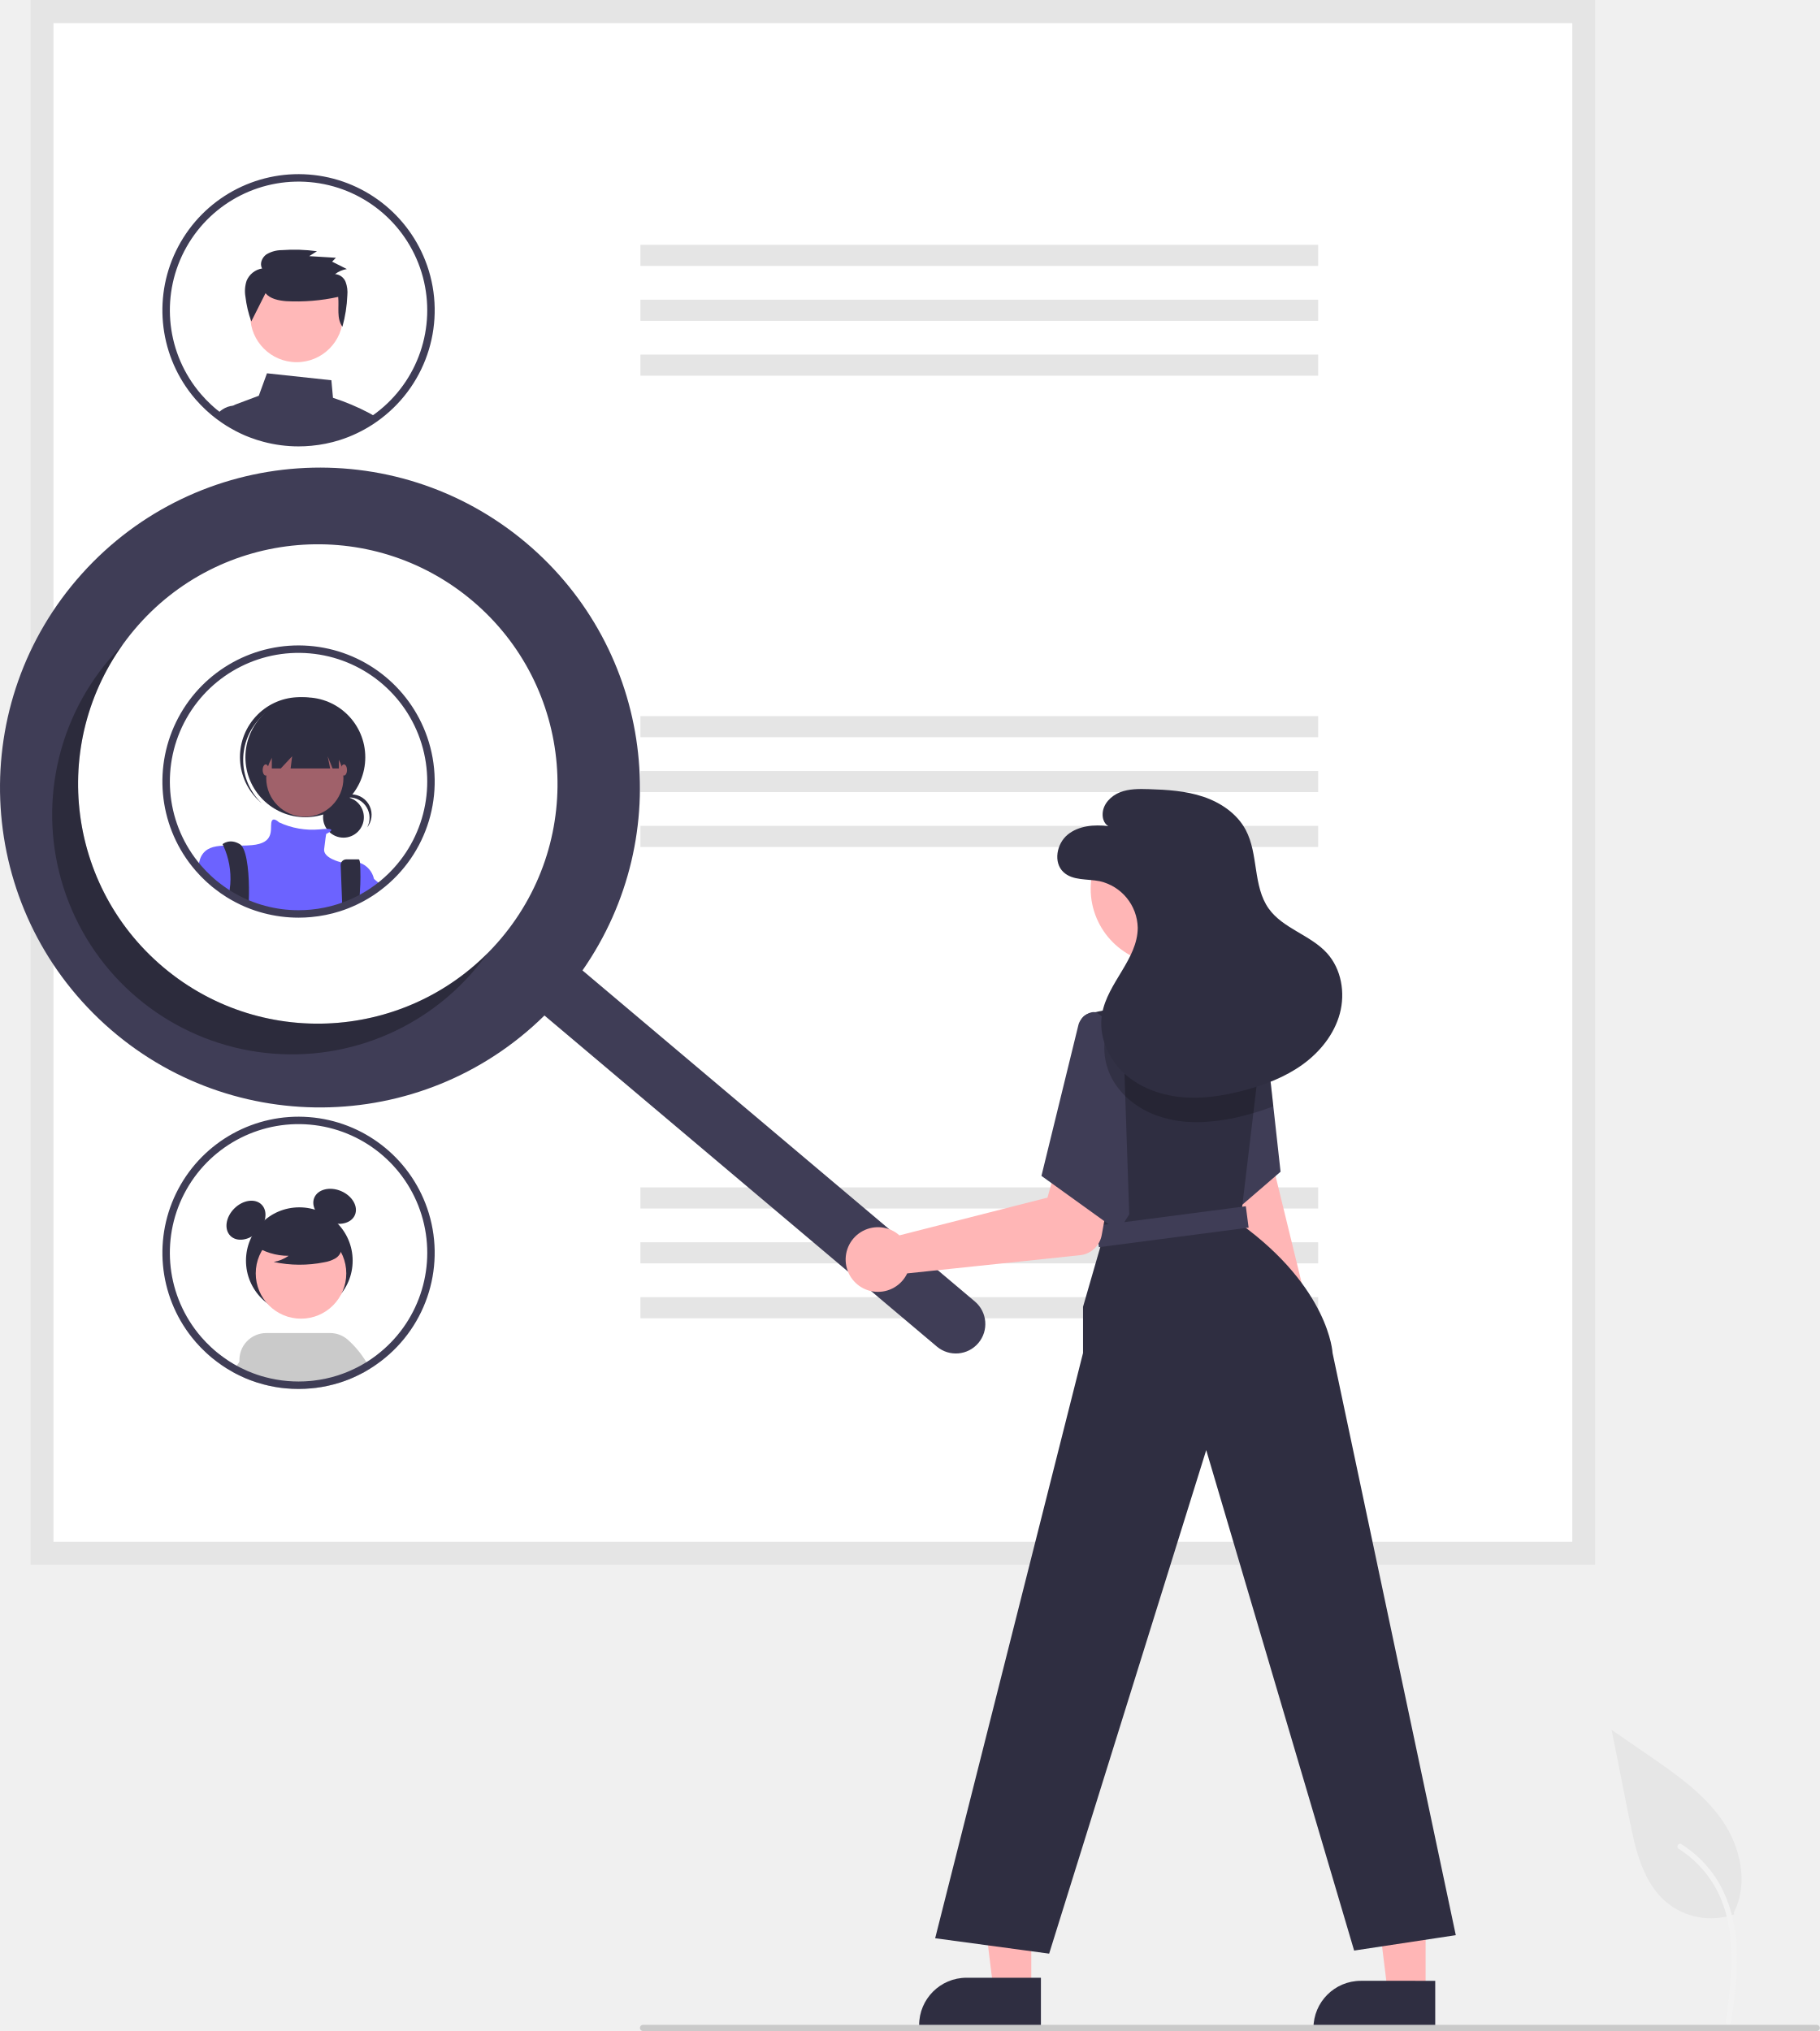
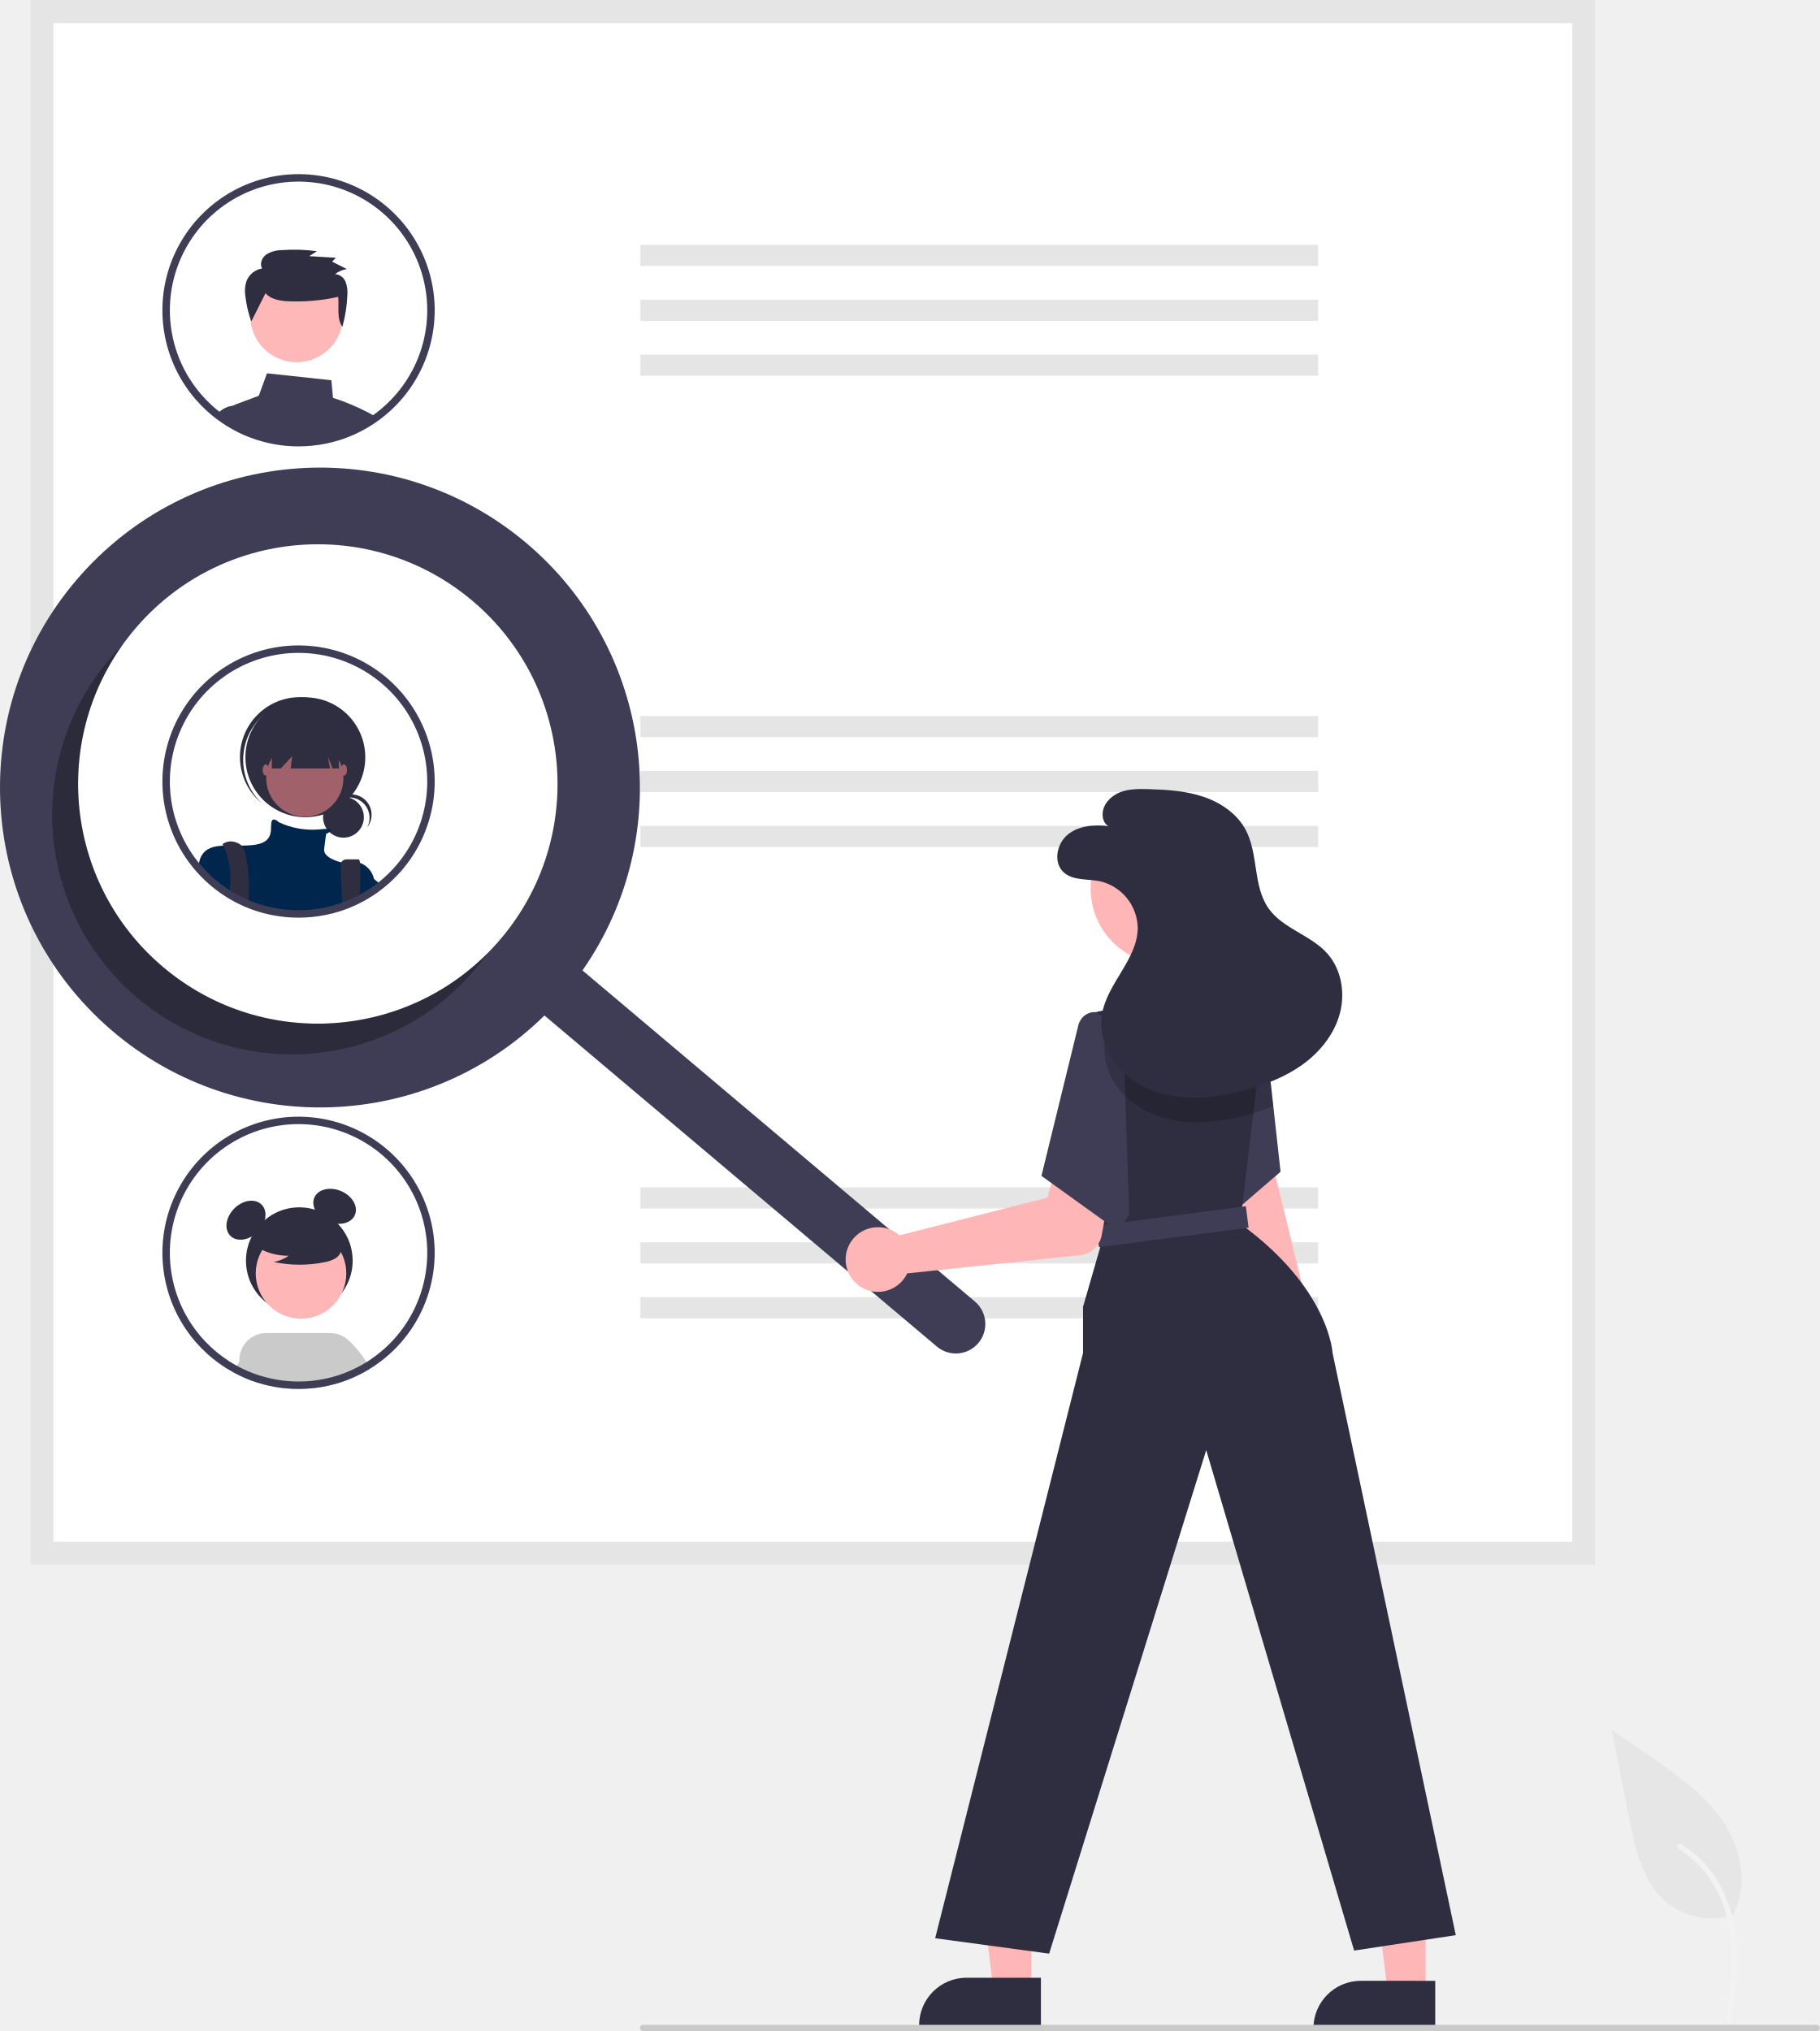
<svg xmlns="http://www.w3.org/2000/svg" data-name="Layer 1" width="590.724" height="659.362" viewBox="0 0 590.724 659.362">
-   <path id="e846ef3a-3b5e-448c-8d47-a4173376229f-585" data-name="Path 461" d="M867.573,741.807a22.728,22.728,0,0,1-21.947-3.866c-7.687-6.452-10.1-17.081-12.058-26.924l-5.8-29.112,12.143,8.362c8.733,6.013,17.662,12.219,23.709,20.929s8.686,20.6,3.828,30.024" transform="translate(-304.638 -120.319)" fill="#e6e6e6" />
-   <path id="b0167a87-6d3c-4fe1-a02f-2e6974de103a-586" data-name="Path 462" d="M866.535,777.053c1.229-8.953,2.493-18.02,1.631-27.069-.766-8.036-3.217-15.885-8.209-22.321a37.132,37.132,0,0,0-9.527-8.633c-.953-.6-1.829.909-.881,1.507a35.3,35.3,0,0,1,13.963,16.847c3.04,7.732,3.528,16.161,3,24.374-.317,4.967-.988,9.9-1.665,14.83a.9.9,0,0,0,.61,1.074.878.878,0,0,0,1.074-.61Z" transform="translate(-304.638 -120.319)" fill="#f2f2f2" />
+   <path id="e846ef3a-3b5e-448c-8d47-a4173376229f-1650" data-name="Path 461" d="M867.573,741.807a22.728,22.728,0,0,1-21.947-3.866c-7.687-6.452-10.1-17.081-12.058-26.924l-5.8-29.112,12.143,8.362c8.733,6.013,17.662,12.219,23.709,20.929s8.686,20.6,3.828,30.024" transform="translate(-304.638 -120.319)" fill="#e6e6e6" />
+   <path id="b0167a87-6d3c-4fe1-a02f-2e6974de103a-1651" data-name="Path 462" d="M866.535,777.053c1.229-8.953,2.493-18.02,1.631-27.069-.766-8.036-3.217-15.885-8.209-22.321a37.132,37.132,0,0,0-9.527-8.633c-.953-.6-1.829.909-.881,1.507a35.3,35.3,0,0,1,13.963,16.847c3.04,7.732,3.528,16.161,3,24.374-.317,4.967-.988,9.9-1.665,14.83a.9.9,0,0,0,.61,1.074.878.878,0,0,0,1.074-.61Z" transform="translate(-304.638 -120.319)" fill="#f2f2f2" />
  <path d="M822.523,628.353H314.489V120.319H822.523Z" transform="translate(-304.638 -120.319)" fill="#fff" />
  <path d="M822.523,628.353H314.489V120.319H822.523ZM321.995,620.847H815.017V127.825H321.995Z" transform="translate(-304.638 -120.319)" fill="#e5e5e5" />
  <rect x="207.885" y="79.482" width="220" height="6.853" fill="#e5e5e5" />
  <rect x="207.885" y="97.3" width="220" height="6.853" fill="#e5e5e5" />
  <rect x="207.885" y="115.118" width="220" height="6.853" fill="#e5e5e5" />
  <rect x="207.885" y="232.483" width="220" height="6.853" fill="#e5e5e5" />
  <rect x="207.885" y="250.301" width="220" height="6.853" fill="#e5e5e5" />
  <rect x="207.885" y="268.119" width="220" height="6.853" fill="#e5e5e5" />
  <rect x="207.885" y="385.483" width="220" height="6.853" fill="#e5e5e5" />
  <rect x="207.885" y="403.301" width="220" height="6.853" fill="#e5e5e5" />
  <rect x="207.885" y="421.119" width="220" height="6.853" fill="#e5e5e5" />
  <path d="M424.452,254.403a73.485,73.485,0,0,0-11.725-4.934l-.516-5.704-20.911-2.253-2.658,7.29-7.504,2.816a3.653,3.653,0,0,0-.762.397h-.008a3.718,3.718,0,0,0-1.587,2.475,3.801,3.801,0,0,0,.056,1.491l.397,1.626c.571.341,1.158.666,1.745.976l.373.19c.857.444,1.729.865,2.626,1.253.182.079.381.159.563.238.016.008.024.008.04.016.421.175.841.341,1.269.5a41.691,41.691,0,0,0,4.3,1.38,44.214,44.214,0,0,0,11.4,1.491c1.404,0,2.792-.063,4.165-.198a44.039,44.039,0,0,0,9.234-1.864c.008,0,.016-.008.024-.008a43.341,43.341,0,0,0,5.545-2.197c.008-.008.024-.008.032-.016.404-.19.793-.397,1.19-.595l.19-.095c.317-.167.635-.333.952-.508.793-.436,1.571-.896,2.34-1.388.214-.127.421-.262.635-.405.301-.198.603-.405.896-.619C426.015,255.284,425.245,254.832,424.452,254.403Z" transform="translate(-304.638 -120.319)" fill="#3f3d56" />
  <path d="M385.208,257.917l-1.309-5.91h-3.419a.818.818,0,0,0-.103.008h-.008a7.409,7.409,0,0,0-3.443,1.19,7.625,7.625,0,0,0-1.84,1.65c1.015.769,2.07,1.483,3.157,2.166l.048.024c.309.19.627.381.944.563.571.341,1.158.666,1.745.976l.373.19c.857.444,1.729.865,2.626,1.253.182.079.381.159.563.238.016.008.024.008.04.016.421.175.841.341,1.269.5Z" transform="translate(-304.638 -120.319)" fill="#3f3d56" />
  <circle cx="96.297" cy="102.527" r="15.06" fill="#ffb8b8" />
  <path d="M390.824,215.511c1.559,1.845,4.197,2.366,6.631,2.579a62.454,62.454,0,0,0,16.96-1.385c.345,3.341-.595,6.944,1.373,9.693a44.998,44.998,0,0,0,1.599-10.201,9.764,9.764,0,0,0-.565-4.369,4.018,4.018,0,0,0-3.423-2.524,8.579,8.579,0,0,1,3.827-1.636l-4.782-2.403,1.228-1.261-8.657-.53,2.507-1.593a54.373,54.373,0,0,0-11.391-.36,9.778,9.778,0,0,0-5.038,1.4c-1.429,1.022-2.255,3.054-1.368,4.555a6.613,6.613,0,0,0-5.04,3.999,10.676,10.676,0,0,0-.383,5.132,36.375,36.375,0,0,0,1.907,8.069Z" transform="translate(-304.638 -120.319)" fill="#2f2e41" />
  <path d="M443.284,206.521a44.193,44.193,0,1,0-76.369,41.98c.397.5.809 1,1.23,1.483.032.032.055.063.087.095a42.863,42.863,0,0,0,3.292,3.395c.302.278.619.563.936.833.603.539,1.222,1.055,1.864,1.547.254.198.5.397.762.587,1.015.769,2.07,1.483,3.157,2.166l.048.024c.309.19.627.381.944.563.571.341,1.158.666,1.745.976l.373.19c.857.444,1.729.865,2.626,1.253.182.079.381.159.563.238.016.008.024.008.04.016.421.175.841.341,1.269.5a41.693,41.693,0,0,0,4.3,1.38,44.214,44.214,0,0,0,11.4,1.491c1.404,0,2.792-.063,4.165-.198a44.039,44.039,0,0,0,9.234-1.864c.008,0,.016-.008.024-.008a43.34,43.34,0,0,0,5.545-2.197c.008-.008.024-.008.032-.016.404-.19.793-.397,1.19-.595l.19-.095c.317-.167.635-.333.952-.508.793-.436,1.571-.896,2.34-1.388.214-.127.421-.262.635-.405.301-.198.603-.405.896-.619.389-.27.777-.547,1.158-.833.119-.087.246-.174.365-.27a44.177,44.177,0,0,0,15.009-49.723ZM426.816,254.316c-.262.206-.531.405-.801.587-.262.198-.523.389-.793.563-.23.167-.46.325-.698.476l-.071.048c-.175.119-.349.23-.524.341q-.988.619-1.999,1.19l-.214.119c-.301.167-.603.325-.904.484-.04.024-.088.04-.127.063l-.048.024c-.381.198-.77.389-1.158.571a38.911,38.911,0,0,1-4.625,1.872c-.206.071-.413.143-.619.206a41.61,41.61,0,0,1-8.742,1.777c-1.301.119-2.618.182-3.943.182a41.211,41.211,0,0,1-10.781-1.412,39.172,39.172,0,0,1-5.291-1.793c-.088-.04-.183-.071-.27-.111-.095-.04-.182-.071-.27-.111-.095-.04-.182-.079-.278-.127-.746-.325-1.484-.682-2.205-1.055l-.349-.182c-.881-.46-1.745-.952-2.586-1.476-.246-.151-.5-.309-.738-.476-.063-.04-.119-.079-.182-.119-.563-.373-1.126-.762-1.674-1.166-.373-.278-.746-.555-1.111-.841-.611-.46-1.198-.952-1.769-1.46-.301-.254-.595-.531-.88-.793a40.306,40.306,0,0,1-3.189-3.3c-.333-.381-.658-.762-.968-1.158a3.022,3.022,0,0,1-.198-.246,41.773,41.773,0,1,1,58.005,7.322Z" transform="translate(-304.638 -120.319)" fill="#3f3d56" />
  <path d="M443.285,359.521a44.193,44.193,0,1,0-76.369,41.98c.397.5.809 1,1.229,1.483.032.032.055.063.087.095a42.945,42.945,0,0,0,3.292,3.395c.301.278.619.563.936.833.603.539,1.222,1.055,1.864,1.547a43.451,43.451,0,0,0,3.919,2.753l.048.024c.88.547,1.777,1.055,2.689,1.539l.373.19c.857.444,1.729.865,2.626,1.253.182.079.381.159.563.238.016.008.024.008.04.016a42.929,42.929,0,0,0,5.569,1.88,44.211,44.211,0,0,0,11.399,1.491c1.404,0,2.792-.063,4.165-.198a44.034,44.034,0,0,0,9.234-1.864c.008,0,.016-.008.024-.008a43.317,43.317,0,0,0,5.545-2.197c.008-.008.024-.008.032-.016.404-.19.793-.397,1.19-.595l.191-.095c.317-.167.634-.333.952-.508.793-.436,1.571-.896,2.34-1.388.214-.127.42-.262.634-.405.698-.46,1.388-.952,2.054-1.452.119-.087.246-.174.365-.27a44.179,44.179,0,0,0,15.009-49.723Z" transform="translate(-304.638 -120.319)" fill="#fff" />
  <circle id="f2095780-2301-4cc1-9693-3d089d317ca1" data-name="Ellipse 188" cx="111.495" cy="265.321" r="6.623" fill="#2f2e41" />
-   <path id="fe36a822-bf42-420c-ba8a-fcca90365ca6-587" data-name="Path 969" d="M417.979,379.199a6.624,6.624,0,0,1,5.831,9.767,6.622,6.622,0,1,0-11.001-7.276,6.607,6.607,0,0,1,5.171-2.491Z" transform="translate(-304.638 -120.319)" fill="#2f2e41" />
+   <path id="fe36a822-bf42-420c-ba8a-fcca90365ca6-1652" data-name="Path 969" d="M417.979,379.199a6.624,6.624,0,0,1,5.831,9.767,6.622,6.622,0,1,0-11.001-7.276,6.607,6.607,0,0,1,5.171-2.491Z" transform="translate(-304.638 -120.319)" fill="#2f2e41" />
  <circle id="e26e4994-e49f-47aa-919e-dc7dee2cb7c3" data-name="Ellipse 189" cx="99.119" cy="245.851" r="19.456" fill="#2f2e41" />
-   <path id="ac420ffb-80fa-461b-bc18-228b12874f63-588" data-name="Path 970" d="M388.487,354.099a19.453,19.453,0,0,1,26.964-2.04c-.159-.151-.317-.304-.482-.451a19.456,19.456,0,0,0-25.964,28.983q.055.05.111.099c.165.147.335.286.504.426a19.453,19.453,0,0,1-1.132-27.017Z" transform="translate(-304.638 -120.319)" fill="#2f2e41" />
+   <path id="ac420ffb-80fa-461b-bc18-228b12874f63-1653" data-name="Path 970" d="M388.487,354.099a19.453,19.453,0,0,1,26.964-2.04c-.159-.151-.317-.304-.482-.451a19.456,19.456,0,0,0-25.964,28.983q.055.05.111.099c.165.147.335.286.504.426a19.453,19.453,0,0,1-1.132-27.017Z" transform="translate(-304.638 -120.319)" fill="#2f2e41" />
  <circle id="a12696bc-31d6-40e2-aafc-0c11595f0891" data-name="Ellipse 190" cx="98.954" cy="252.611" r="12.531" fill="#a0616a" />
-   <path d="M426.015,405.579v4.204c-.77.492-1.547.952-2.34,1.388-.317.174-.634.341-.952.508l-.191.095c-.397.198-.786.405-1.19.595-.008.008-.024.008-.032.016a43.317,43.317,0,0,1-5.545,2.197c-.008,0-.015.008-.024.008a44.034,44.034,0,0,1-9.234,1.864c-1.372.135-2.761.198-4.165.198a44.211,44.211,0,0,1-11.399-1.491,42.929,42.929,0,0,1-5.569-1.88c-.016-.008-.024-.008-.04-.016-.182-.079-.381-.159-.563-.238-.896-.389-1.769-.809-2.626-1.253l-.373-.19c-.913-.484-1.809-.992-2.689-1.539l-.048-.024a43.451,43.451,0,0,1-3.919-2.753c-.643-.492-1.261-1.007-1.864-1.547-.317-.27-.634-.555-.936-.833a42.947,42.947,0,0,1-3.292-3.395,16.049,16.049,0,0,1,.603-2.435l.008-.008a3.562,3.562,0,0,1,.167-.397,3.164,3.164,0,0,1,.151-.333c1.42-2.657,3.99-3.316,7.179-3.459,1.801-.079,3.792.008,5.894-.016,1.111-.008,2.261-.048,3.411-.151,7.258-.658,5.942-4.942,6.267-7.251.325-2.237,2.34-.301,2.475-.174l.008.008a25.6,25.6,0,0,0,13.169,2.308c.777-.095,1.555-.151,2.332-.174,2.047-.024,1.602.563.897,1.047a8.872,8.872,0,0,1-1.071.603s-.325,1.983-.658,4.95c-.317,2.84,5.125,4.173,5.577,4.276a.048.048,0,0,0,.032.008,10.926,10.926,0,0,1,6.037.159h.008A7.154,7.154,0,0,1,426.015,405.579Z" transform="translate(-304.638 -120.319)" fill="#6c63ff" />
+   <path d="M426.015,405.579v4.204c-.77.492-1.547.952-2.34,1.388-.317.174-.634.341-.952.508l-.191.095c-.397.198-.786.405-1.19.595-.008.008-.024.008-.032.016a43.317,43.317,0,0,1-5.545,2.197c-.008,0-.015.008-.024.008a44.034,44.034,0,0,1-9.234,1.864c-1.372.135-2.761.198-4.165.198a44.211,44.211,0,0,1-11.399-1.491,42.929,42.929,0,0,1-5.569-1.88c-.016-.008-.024-.008-.04-.016-.182-.079-.381-.159-.563-.238-.896-.389-1.769-.809-2.626-1.253l-.373-.19c-.913-.484-1.809-.992-2.689-1.539l-.048-.024a43.451,43.451,0,0,1-3.919-2.753c-.643-.492-1.261-1.007-1.864-1.547-.317-.27-.634-.555-.936-.833a42.947,42.947,0,0,1-3.292-3.395,16.049,16.049,0,0,1,.603-2.435l.008-.008a3.562,3.562,0,0,1,.167-.397,3.164,3.164,0,0,1,.151-.333c1.42-2.657,3.99-3.316,7.179-3.459,1.801-.079,3.792.008,5.894-.016,1.111-.008,2.261-.048,3.411-.151,7.258-.658,5.942-4.942,6.267-7.251.325-2.237,2.34-.301,2.475-.174l.008.008a25.6,25.6,0,0,0,13.169,2.308c.777-.095,1.555-.151,2.332-.174,2.047-.024,1.602.563.897,1.047a8.872,8.872,0,0,1-1.071.603s-.325,1.983-.658,4.95c-.317,2.84,5.125,4.173,5.577,4.276a.048.048,0,0,0,.032.008,10.926,10.926,0,0,1,6.037.159h.008A7.154,7.154,0,0,1,426.015,405.579Z" transform="translate(-304.638 -120.319)" fill="#00264d" />
  <path d="M385.454,410.68c0,.587-.015,1.15-.04,1.682-.008.317-.024.627-.04.92-.016-.008-.024-.008-.04-.016-.182-.079-.381-.159-.563-.238-.896-.389-1.769-.809-2.626-1.253l-.373-.19c-.913-.484-1.809-.992-2.689-1.539.024-.278.064-.555.103-.833.087-.611.159-1.23.206-1.84a25.531,25.531,0,0,0-2.261-12.502v-.008c-.159-.317-.254-.492-.254-.492s2.308-1.983,5.6,0a1.981,1.981,0,0,1,.548.476C385.01,397.186,385.549,405.055,385.454,410.68Z" transform="translate(-304.638 -120.319)" fill="#2f2e41" />
  <path d="M421.477,409.601c-.032.888-.079,1.817-.135,2.761v.008c-.008.008-.024.008-.032.016a43.317,43.317,0,0,1-5.545,2.197c-.008,0-.015.008-.024.008l-.087-2.229-.008-.294-.42-10.852a1.821,1.821,0,0,1,1.817-1.904h4.022c.198,0,.341.405.437,1.134v.008A68.744,68.744,0,0,1,421.477,409.601Z" transform="translate(-304.638 -120.319)" fill="#2f2e41" />
-   <path id="e6a5f050-bb79-4898-9f1b-a16710d0980e-589" data-name="Path 975" d="M392.874,357.267v12.534h2.902l3.693-3.957-.494,3.957h12.827l-.793-3.957,1.587,3.957h2.045V357.267Z" transform="translate(-304.638 -120.319)" fill="#2f2e41" />
+   <path id="e6a5f050-bb79-4898-9f1b-a16710d0980e-1654" data-name="Path 975" d="M392.874,357.267v12.534h2.902l3.693-3.957-.494,3.957h12.827l-.793-3.957,1.587,3.957h2.045V357.267Z" transform="translate(-304.638 -120.319)" fill="#2f2e41" />
  <ellipse id="bcc9b546-fa99-40e5-8b80-3cc98cb6450e" data-name="Ellipse 191" cx="86.258" cy="249.974" rx="0.989" ry="1.813" fill="#a0616a" />
  <ellipse id="aac24dc1-8688-403d-884a-09279027a7ab" data-name="Ellipse 192" cx="111.65" cy="249.974" rx="0.989" ry="1.813" fill="#a0616a" />
-   <path d="M428.704,407.927c-.666.5-1.356.992-2.054,1.452-.214.143-.42.278-.634.405-.77.492-1.547.952-2.34,1.388-.317.174-.634.341-.952.508v-8.742s1.269,1.015,3.292,2.705c.254.214.516.436.793.674C427.395,406.809,428.03,407.348,428.704,407.927Z" transform="translate(-304.638 -120.319)" fill="#6c63ff" />
+   <path d="M428.704,407.927c-.666.5-1.356.992-2.054,1.452-.214.143-.42.278-.634.405-.77.492-1.547.952-2.34,1.388-.317.174-.634.341-.952.508v-8.742s1.269,1.015,3.292,2.705c.254.214.516.436.793.674C427.395,406.809,428.03,407.348,428.704,407.927Z" transform="translate(-304.638 -120.319)" fill="#00264d" />
  <path d="M443.285,359.521a44.193,44.193,0,1,0-76.369,41.98c.397.5.809 1,1.229,1.483.032.032.055.063.087.095a42.945,42.945,0,0,0,3.292,3.395c.301.278.619.563.936.833.603.539,1.222,1.055,1.864,1.547a43.451,43.451,0,0,0,3.919,2.753l.048.024c.88.547,1.777,1.055,2.689,1.539l.373.19c.857.444,1.729.865,2.626,1.253.182.079.381.159.563.238.016.008.024.008.04.016a42.929,42.929,0,0,0,5.569,1.88,44.211,44.211,0,0,0,11.399,1.491c1.404,0,2.792-.063,4.165-.198a44.034,44.034,0,0,0,9.234-1.864c.008,0,.016-.008.024-.008a43.317,43.317,0,0,0,5.545-2.197c.008-.008.024-.008.032-.016.404-.19.793-.397,1.19-.595l.191-.095c.317-.167.634-.333.952-.508.793-.436,1.571-.896,2.34-1.388.214-.127.42-.262.634-.405.698-.46,1.388-.952,2.054-1.452.119-.087.246-.174.365-.27a44.179,44.179,0,0,0,15.009-49.723Zm-16.469,47.795c-.262.206-.531.405-.801.587-.262.198-.524.389-.793.563-.23.167-.46.325-.698.476-.198.135-.397.262-.595.389q-.987.619-1.999,1.19l-.215.119c-.301.167-.603.325-.904.484-.04.024-.088.04-.127.063l-.048.024c-.381.198-.769.389-1.158.571a38.893,38.893,0,0,1-4.625,1.872c-.206.071-.413.143-.619.206a41.612,41.612,0,0,1-8.742,1.777c-1.301.119-2.618.182-3.943.182a41.213,41.213,0,0,1-10.781-1.412,39.181,39.181,0,0,1-5.291-1.793c-.182-.071-.365-.151-.54-.222-.095-.04-.182-.079-.278-.127-.746-.325-1.483-.682-2.205-1.055l-.349-.182c-.88-.46-1.745-.952-2.586-1.475-.309-.19-.619-.389-.92-.595-.952-.627-1.88-1.301-2.785-2.007-.611-.46-1.198-.952-1.769-1.46-.301-.254-.595-.531-.88-.793a40.363,40.363,0,0,1-3.189-3.3c-.333-.381-.658-.762-.968-1.158a3.015,3.015,0,0,1-.198-.246,41.773,41.773,0,1,1,58.005,7.322Z" transform="translate(-304.638 -120.319)" fill="#3f3d56" />
  <circle cx="97.161" cy="409.276" r="17.315" fill="#2f2e41" />
  <ellipse cx="384.485" cy="516.46" rx="7.165" ry="5.373" transform="translate(-557.2175 302.8206) rotate(-45)" fill="#2f2e41" />
  <ellipse cx="413.257" cy="511.947" rx="5.373" ry="7.165" transform="translate(-524.5119 570.5585) rotate(-66.86956)" fill="#2f2e41" />
  <path d="M422.51,563.181l-2.04-3.21a8.007,8.007,0,0,0-14.64,6.49l.58,2.08.66,2.36a45.21,45.21,0,0,0,7.88-1.72.034.034,0,0,0,.02-.01,42.148,42.148,0,0,0,5.55-2.2c.01-.01.02-.01.03-.02.4-.19.79-.39,1.19-.59a1.735,1.735,0,0,0,.19-.1c.32-.16.64-.33.95-.5q.48-.255.93-.54Z" transform="translate(-304.638 -120.319)" fill="#cacaca" />
  <circle cx="97.711" cy="413.41" r="14.695" fill="#ffb6b6" />
  <path d="M423.57,562.551a31.785,31.785,0,0,0-5.97-7.24,8.729,8.729,0,0,0-5.82-2.22h-20.7a8.724,8.724,0,0,0-8.71,9.28,8.937,8.937,0,0,0,.36,1.98,9.397,9.397,0,0,0,.55,1.36l1.02,2.04c.08.03.16.07.24.1.02.01.03.01.04.02.42.17.84.34,1.27.5a41.349,41.349,0,0,0,4.3,1.38,43.328,43.328,0,0,0,7.16,1.29c1.41.13,2.82.2,4.24.2,1.41,0,2.79-.07,4.17-.2.45-.04.9-.09,1.35-.14a45.21,45.21,0,0,0,7.88-1.72.034.034,0,0,0,.02-.01,42.148,42.148,0,0,0,5.55-2.2c.01-.01.02-.01.03-.02.4-.19.79-.39,1.19-.59a1.735,1.735,0,0,0,.19-.1c.32-.16.64-.33.95-.5q.48-.255.93-.54c.32-.17.62-.36.93-.55C424.36,563.921,423.97,563.221,423.57,562.551Z" transform="translate(-304.638 -120.319)" fill="#cacaca" />
  <path d="M394.83,555.771a8.001,8.001,0,0,0-10.62,3.82l-1.84,2.78-.88,1.33-1.34,2.02c.28.15.55.3.83.45l.37.19c.86.44,1.73.86,2.63,1.25.1.05.21.09.32.14.08.03.16.07.24.1.02.01.03.01.04.02.42.17.84.34,1.27.5a41.349,41.349,0,0,0,4.3,1.38,43.328,43.328,0,0,0,7.16,1.29l.7-2.37.68-2.26A8.013,8.013,0,0,0,394.83,555.771Z" transform="translate(-304.638 -120.319)" fill="#cacaca" />
  <path d="M386.908,524.486a19.986,19.986,0,0,0,11.422,3.53,12.248,12.248,0,0,1-4.854,1.997,40.3,40.3,0,0,0,16.461.092,10.654,10.654,0,0,0,3.446-1.184,4.361,4.361,0,0,0,2.127-2.845c.361-2.063-1.247-3.938-2.917-5.201a21.519,21.519,0,0,0-18.083-3.613A9.903,9.903,0,0,0,389.154,520.289a4.879,4.879,0,0,0-.451,5.794Z" transform="translate(-304.638 -120.319)" fill="#2f2e41" />
  <path d="M443.29,512.521a44.194,44.194,0,1,0-76.37,41.98c.39.5.81,1,1.23,1.48a.825.825,0,0,0,.08.1,42.154,42.154,0,0,0,3.3,3.39c.3.28.61.57.93.84.6.54,1.22,1.05,1.87,1.54.25.2.5.4.76.59,1.01.77,2.07,1.48,3.15,2.17a.075.075,0,0,1,.05.02c.31.19.63.38.95.56.3.18.61.36.91.53.28.15.55.3.83.45l.37.19c.86.44,1.73.86,2.63,1.25.1.05.21.09.32.14.08.03.16.07.24.1.02.01.03.01.04.02.42.17.84.34,1.27.5a41.349,41.349,0,0,0,4.3,1.38,43.328,43.328,0,0,0,7.16,1.29c1.41.13,2.82.2,4.24.2,1.41,0,2.79-.07,4.17-.2.45-.04.9-.09,1.35-.14a45.21,45.21,0,0,0,7.88-1.72.034.034,0,0,0,.02-.01,42.148,42.148,0,0,0,5.55-2.2c.01-.01.02-.01.03-.02.4-.19.79-.39,1.19-.59a1.735,1.735,0,0,0,.19-.1c.32-.16.64-.33.95-.5q.48-.255.93-.54c.32-.17.62-.36.93-.55q.24-.15.48-.3c.22-.13.42-.26.64-.41.3-.19.6-.4.89-.61.39-.27.78-.55,1.16-.84a4.34,4.34,0,0,0,.37-.27,44.221,44.221,0,0,0,15.01-49.72Zm-16.47,47.79c-.26.21-.53.41-.8.59-.271.2-.53.39-.8.57-.23.16-.46.32-.7.47a.438.438,0,0,1-.07.05c-.17.12-.35.23-.52.34-.12.07-.24.15-.36.22-.35.22-.7.43-1.06.63-.19.12-.39.23-.58.34-.07.04-.14.08-.21.12-.31.17-.61.32-.91.48-.04.03-.09.04-.12.07a.078.078,0,0,0-.05.02c-.38.2-.77.39-1.16.57a38.611,38.611,0,0,1-4.63,1.87c-.2.07-.41.15-.61.21a41.848,41.848,0,0,1-7.83,1.68c-.3.04-.61.07-.92.1-1.3.12-2.61.18-3.94.18-1.18,0-2.37-.05-3.54-.15a41.231,41.231,0,0,1-7.24-1.26,38.302,38.302,0,0,1-5.29-1.8c-.09-.04-.18-.07-.27-.11-.1-.04-.18-.07-.27-.11-.1-.04-.18-.08-.28-.13-.65-.28-1.3-.59-1.93-.91-.09-.05-.18-.09-.27-.14l-.35-.18c-.21-.11-.42-.22-.62-.33-.67-.36-1.33-.75-1.97-1.15-.24-.15-.5-.31-.74-.47l-.18-.12c-.56-.38-1.12-.76-1.67-1.17-.37-.28-.75-.55-1.11-.84-.61-.46-1.2-.95-1.77-1.46-.3-.25-.6-.53-.88-.79a39.675,39.675,0,0,1-3.19-3.3c-.33-.38-.66-.76-.97-1.16-.07-.08-.13-.16-.2-.25a41.778,41.778,0,1,1,58.01,7.32Z" transform="translate(-304.638 -120.319)" fill="#3f3d56" />
  <path d="M475.484,296.608a103.863,103.863,0,1,0,5.889,153.389l127.4,107.5A9.571,9.571,0,0,0,621.131,542.879l-.014-.012L493.717,435.367A103.869,103.869,0,0,0,475.484,296.608Zm-8.213,128.408a77.815,77.815,0,1,1-9.29-109.654l0,0A77.815,77.815,0,0,1,467.271,425.016Z" transform="translate(-304.638 -120.319)" fill="#3f3d56" />
  <path d="M357.617,434.306A77.819,77.819,0,0,1,344.413,329.697q-2.232,2.248-4.315,4.708A77.815,77.815,0,1,0,459.041,434.769q2.078-2.463,3.915-5.045A77.819,77.819,0,0,1,357.617,434.306Z" transform="translate(-304.638 -120.319)" opacity="0.3" style="isolation:isolate" />
  <path d="M732.323,561.516a10.743,10.743,0,0,0-3.069-16.184l-23.222-95.049-16.941,5.408,25.076,94.4a10.801,10.801,0,0,0,18.156,11.425Z" transform="translate(-304.638 -120.319)" fill="#ffb6b6" />
  <polygon points="415.682 380.399 403.302 391.079 385.982 406.01 378.332 366.87 377.532 362.8 376.902 359.57 394.452 329 409.082 329.839 410.082 329.899 410.102 330.12 410.332 332.17 413.332 359.149 413.402 359.8 415.682 380.399" fill="#3f3d56" />
  <polygon points="334.763 646.074 322.504 646.073 316.671 598.785 334.766 598.786 334.763 646.074" fill="#ffb6b6" />
  <path d="M642.528,778.277l-39.531-.001v-.5a15.387,15.387,0,0,1,15.386-15.386h.001l24.144.001Z" transform="translate(-304.638 -120.319)" fill="#2f2e41" />
  <polygon points="462.763 647.074 450.504 647.073 444.671 599.785 462.766 599.786 462.763 647.074" fill="#ffb6b6" />
  <path d="M770.528,779.277l-39.531-.001v-.5a15.387,15.387,0,0,1,15.386-15.386h.001l24.144.001Z" transform="translate(-304.638 -120.319)" fill="#2f2e41" />
  <path d="M777.2,748.569l-33,5-48.01-162.48-50.99,163.48-37-5,48-190v-15l6.5-22.5-.68-6.09-4.73-42.59-2.05-18.47-.133-1.193a4.056,4.056,0,0,1,3.193-4.417h0l15.4-3.24H698.87l14.85,4.09,1.02.28.46.13-.23,1.92-3.48,29.18-.19,1.6-3.36,28.13-.74,6.17c29,21,30,42,30,42Z" transform="translate(-304.638 -120.319)" fill="#2f2e41" />
  <circle cx="378.605" cy="288.537" r="24.561" fill="#ffb6b6" />
  <rect x="660.7" y="515.069" width="49" height="7" transform="matrix(0.99156, -0.12967, 0.12967, 0.99156, -366.097, -27.08894)" fill="#3f3d56" />
  <path d="M595.282,520.371a10.527,10.527,0,0,1,1.316,1.007l48.056-12.251,3.278-11.593,18.143,2.661-3.809,21.088a8,8,0,0,1-7.035,6.534l-56.111,5.909a10.497,10.497,0,1,1-3.839-13.355Z" transform="translate(-304.638 -120.319)" fill="#ffb6b6" />
  <path d="M669.2,455.569l-8.5-6.5c-2.298-.872-5.447,1.605-6,4l-12,49,25,18,3.5-5.5Z" transform="translate(-304.638 -120.319)" fill="#3f3d56" />
  <g opacity="0.2">
    <path d="M717.97,479.468a67.679,67.679,0,0,1-6.48,2.2c-.7.21-1.42.41-2.13.6a66.019,66.019,0,0,1-14.34,2.32,45.14,45.14,0,0,1-6.26-.17,35.243,35.243,0,0,1-6.59-1.3c-.07-.02-.15-.04-.22-.06a28.906,28.906,0,0,1-11.95-6.79,23.561,23.561,0,0,1-2.11-2.35,21.239,21.239,0,0,1-4.56-16.53,14.156,14.156,0,0,1,.34-1.57,25.108,25.108,0,0,1,1.49-4.1c.27-.62.57-1.23.89-1.83l11.3-3.82h21.52l14.85,4.09,1,.06.02.22.46.13-.23,1.92Z" transform="translate(-304.638 -120.319)" />
  </g>
  <path d="M664.423,388.522c-4.593-.563-9.634-.165-13.214,2.767s-4.736,9.028-1.346,12.178c3.001,2.789,7.693,2.133,11.713,2.926a15.854,15.854,0,0,1,12.384,15.157c-.06,10.174-9.824,17.879-11.578,27.901-1.197,6.84,1.688,14.038,6.675,18.87s11.843,7.443,18.751,8.15,13.893-.373,20.606-2.148c6.741-1.782,13.378-4.311,19.034-8.388s10.293-9.826,12.109-16.558.512-14.451-4.168-19.62c-5.359-5.919-14.274-7.954-18.91-14.456-5.196-7.288-3.274-17.666-7.479-25.567-2.808-5.275-8.125-8.873-13.792-10.769s-11.719-2.27-17.692-2.453c-3.14-.096-6.375-.129-9.3,1.016s-5.496,3.753-5.648,6.891S664.423,388.522,664.423,388.522Z" transform="translate(-304.638 -120.319)" fill="#2f2e41" />
  <path d="M894.362,779.681h-381a1,1,0,0,1,0-2h381a1,1,0,0,1,0,2Z" transform="translate(-304.638 -120.319)" fill="#cacaca" />
</svg>
